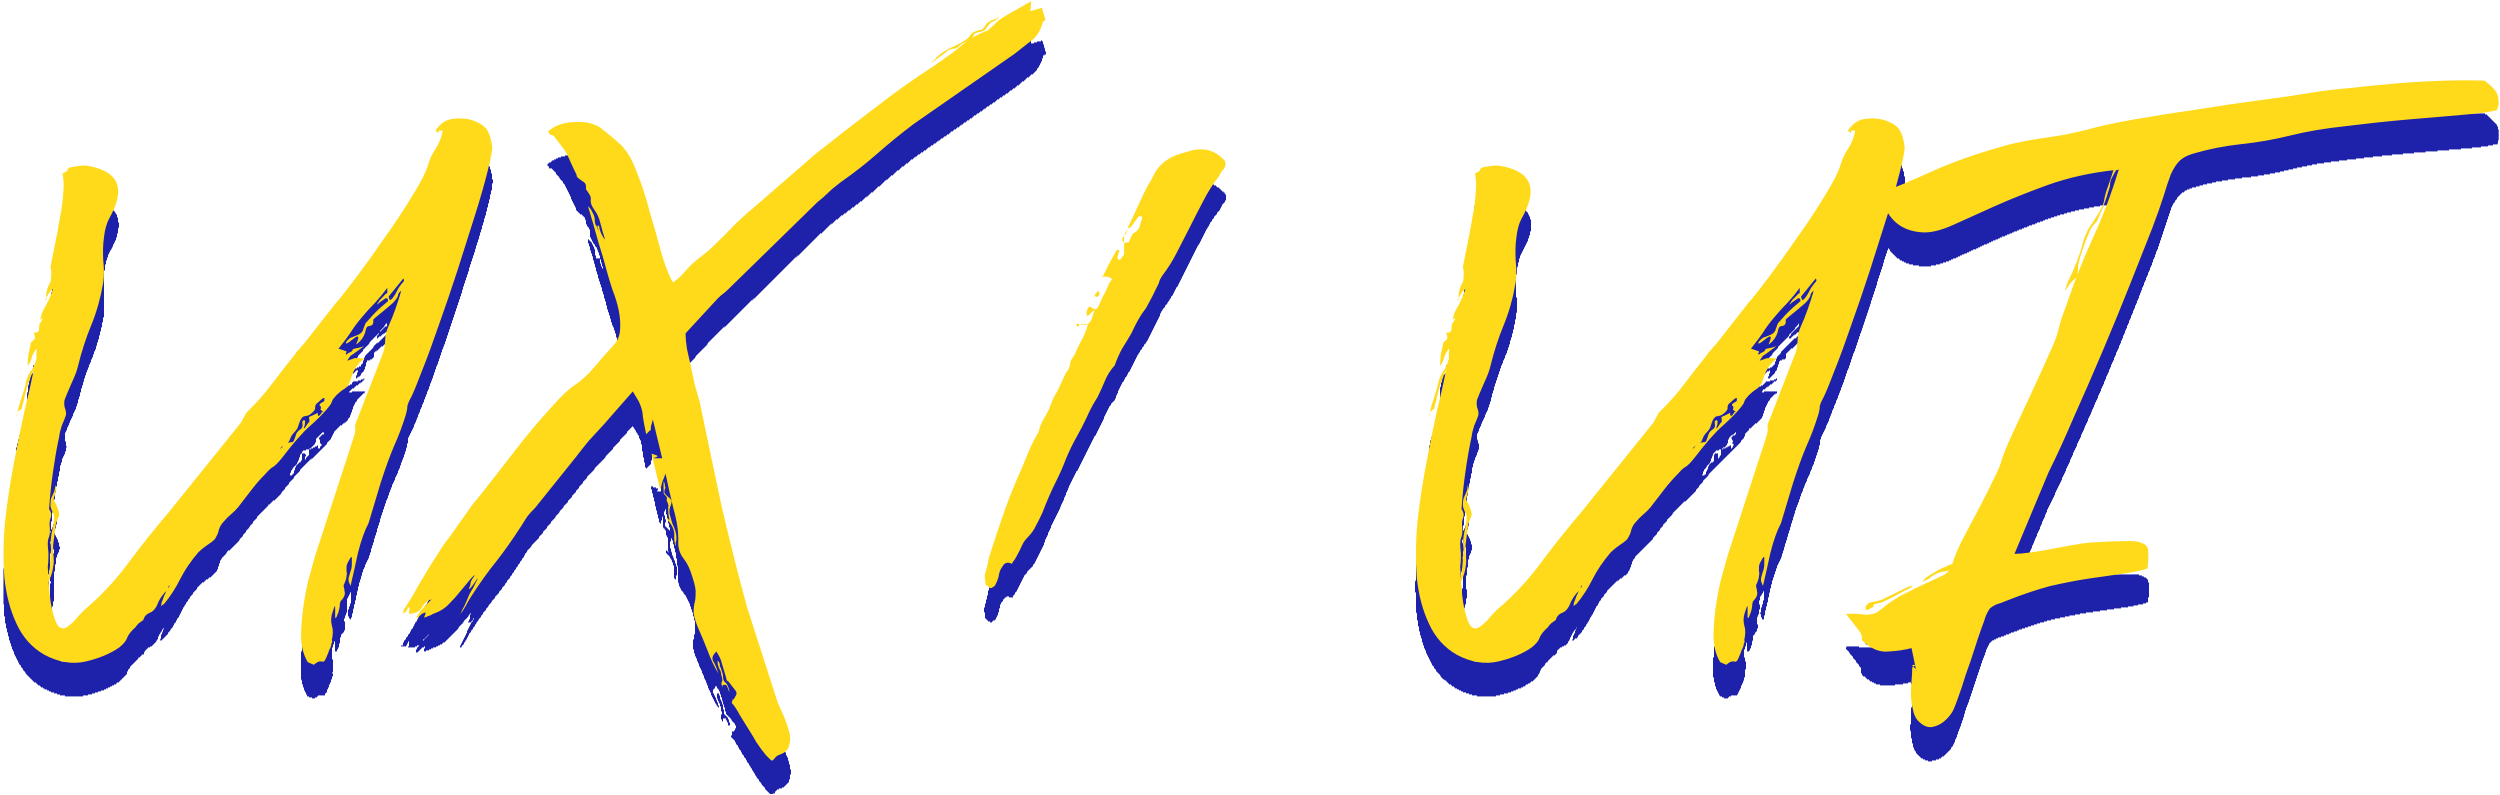
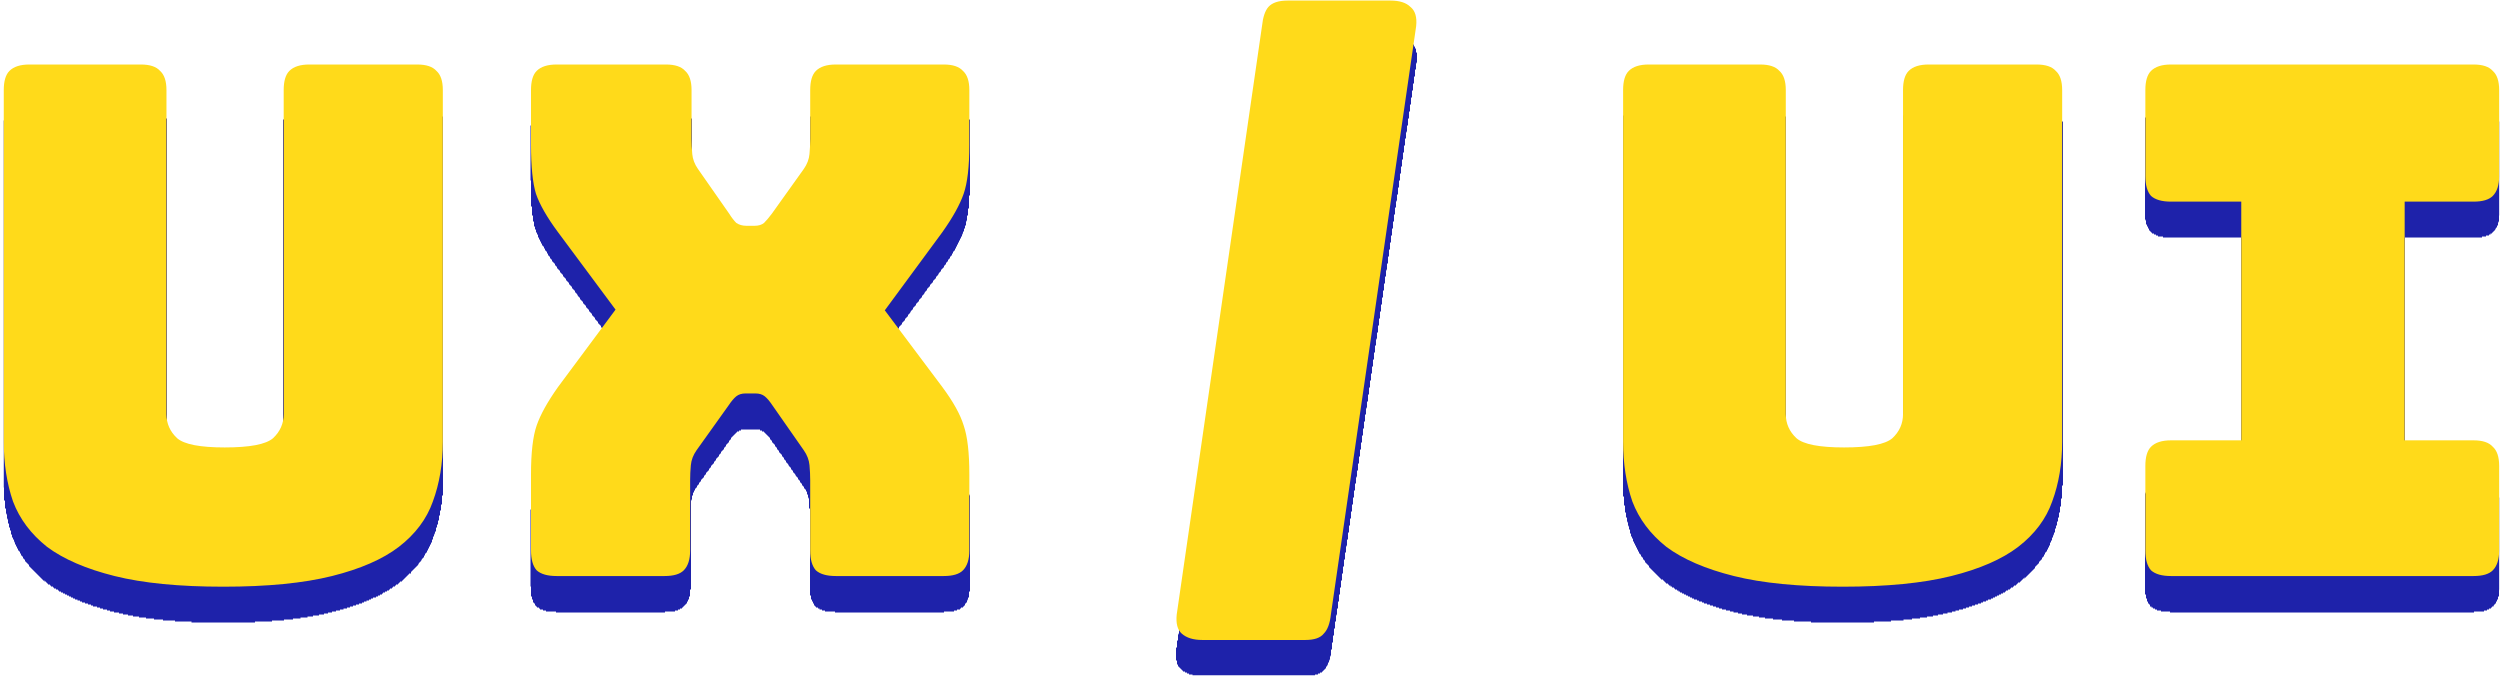
- <svg xmlns="http://www.w3.org/2000/svg" fill="none" height="220" viewBox="0 0 692 220" width="692">
-   <filter id="a" color-interpolation-filters="sRGB" filterUnits="userSpaceOnUse" height="219.474" width="690.683" x=".957" y=".308">
-     <feFlood flood-opacity="0" result="BackgroundImageFix" />
-     <feColorMatrix in="SourceAlpha" result="hardAlpha" type="matrix" values="0 0 0 0 0 0 0 0 0 0 0 0 0 0 0 0 0 0 127 0" />
-     <feOffset dy="9.25" />
-     <feColorMatrix type="matrix" values="0 0 0 0 0.118 0 0 0 0 0.133 0 0 0 0 0.667 0 0 0 1 0" />
-     <feBlend in2="BackgroundImageFix" mode="normal" result="effect1_dropShadow" />
-     <feBlend in="SourceGraphic" in2="effect1_dropShadow" mode="normal" result="shape" />
-   </filter>
-   <g filter="url(#a)">
-     <path d="m122.557 36.199c-.617-.123-.987-.123-1.11 0v.37c.123.123.123.185 0 .185s-.432-.185-.925-.555c1.357-2.097 3.083-3.207 5.18-3.33 2.22-.247 4.193 0 5.92.74s2.837 1.603 3.33 2.59c.617.987 1.048 2.528 1.295 4.625 0 .987-.432 3.207-1.295 6.66-.863 3.453-2.035 7.524-3.515 12.21s-3.083 9.743-4.81 15.17c-1.727 5.303-3.453 10.36-5.18 15.17-1.603 4.687-3.145 8.88-4.625 12.58-1.357 3.577-2.344 5.982-2.96 7.215-.617 1.11-.987 1.974-1.11 2.59 0 .617-.124 1.357-.37 2.22-.987 3.207-2.097 6.167-3.33 8.881-1.11 2.59-2.344 5.981-3.7 10.175l-3.33 11.1c-1.11 2.096-2.097 4.872-2.96 8.325-.74 3.453-1.418 6.475-2.035 9.065-.37-.74-.555-1.295-.555-1.665 0-.493.062-.863.185-1.11.123-.37.247-.802.37-1.295.247-.493.37-1.233.37-2.22 0-.123 0-.37 0-.74s0-.617 0-.74c0-.247-.062-.308-.185-.185-.123 0-.37.37-.74 1.11-.37.617-.555 1.172-.555 1.665v1.11c.123.37.123.802 0 1.295 0 .493-.185 1.172-.555 2.035-.247.37-.308.74-.185 1.11.123.37.185.74.185 1.11.123.37.123.74 0 1.11-.123.493-.493 1.048-1.11 1.665 0 0-.062.247-.185.74 0 .493-.062.987-.185 1.48-.123.617-.308 1.172-.555 1.665-.123.493-.308.74-.555.74 0-.37 0-.863 0-1.48s0-1.11 0-1.48-.062-.432-.185-.185c-.123.247-.37.987-.74 2.22-.247.987-.247 1.973 0 2.96.37 1.11.37 2.467 0 4.07.123.247.123.494 0 .74-.123.247-.185.494-.185.74-.123.494-.308.925-.555 1.295-.123.494-.308.987-.555 1.48-.37.987-.678 1.542-.925 1.665-.123.124-.247.124-.37 0-.123 0-.37 0-.74 0s-.925.309-1.665.925l-1.665-.74c-1.11-1.85-1.727-4.07-1.85-6.66 0-2.59.185-5.303.555-8.14.37-2.713.863-5.365 1.48-7.955.74-2.59 1.357-4.81 1.85-6.66l10.36-31.82c.617-1.727.863-2.899.74-3.516-.123-.616.062-1.418.555-2.405l7.4-19.055c.246-1.357.37-2.467.37-3.33 0-.987.308-2.158.925-3.515.616-1.357 1.233-2.898 1.85-4.625.616-1.727 1.171-3.453 1.665-5.18-.247.247-.494.493-.74.74-.124.247-.185.493-.185.74-.247.617-.74 1.295-1.48 2.035-.74.617-1.542 1.295-2.405 2.035-.74.617-1.419 1.172-2.035 1.665-.617.493-.925.802-.925.925.123.987-.185 1.542-.925 1.665-.617 0-.987.308-1.11.925-.247 1.357-.802 2.467-1.665 3.33-.863.863-1.172 1.048-.925.555.493-1.11.617-1.727.37-1.85-.123-.123-.432 0-.925.37-.37.247-.863.617-1.48 1.11-.493.37-.802.493-.925.37 0-.247.185-.555.555-.925.493-.493.863-.74 1.11-.74.863-.37 1.48-.617 1.85-.74.493-.247.801-.493.925-.74.246-.247.37-.493.37-.74.123-.37.308-.863.555-1.48 0-.123.308-.493.925-1.11.616-.74 1.295-1.48 2.035-2.22s1.418-1.357 2.035-1.85c.74-.617 1.171-.987 1.295-1.11v-.37c-.124-.617-.555-.617-1.295 0-.74.493-1.234.863-1.48 1.11-.247.247-.309.247-.185 0 .246-.37.493-.74.74-1.11.37-.37.74-.74 1.11-1.11.37-.493.678-.74.925-.74v-1.48c-.987 1.357-2.097 2.713-3.33 4.07-1.234 1.233-2.467 2.59-3.7 4.07-1.357 1.603-2.405 3.022-3.145 4.255-.74 1.11-1.85 2.59-3.33 4.44l2.22.74c0 .247-.062.432-.185.555v.37c.247-.123.37-.185.37-.185.123-.123.308-.247.555-.37.617-.247.925-.493.925-.74 0-.247.493-.432 1.48-.555.986-.247 1.541-.432 1.665-.555.246-.123-.309.308-1.665 1.295-.987.74-1.603 1.172-1.85 1.295-.123 0-.493.493-1.11 1.48.74-.247 1.295-.432 1.665-.555.37-.247 1.418-.247 3.145 0-.987.617-1.789 1.419-2.405 2.405-.617.987-1.048 1.974-1.295 2.96-.247.617-.37.864-.37.74.123-.123.062.124-.185.74-.493.74-.925 1.234-1.295 1.48-.247.124-.678.432-1.295.925-.74.617-1.233 1.11-1.48 1.48-.247.247-.432.494-.555.74-.123.247-.247.555-.37.925-.123.247-.493.74-1.11 1.48-1.11 1.357-2.713 2.96-4.81 4.81-1.973 1.727-4.563 4.687-7.77 8.881-.987 1.233-1.788 2.035-2.405 2.405-.493.246-1.172.863-2.035 1.85-1.357 1.356-2.652 2.836-3.885 4.44-1.11 1.48-2.343 3.083-3.7 4.81-.493.616-1.172 1.295-2.035 2.035-.74.616-1.357 1.233-1.85 1.85-.74.74-1.233 1.541-1.48 2.405-.123.74-.493 1.603-1.11 2.59-.617.617-1.418 1.233-2.405 1.85-.863.617-1.603 1.233-2.22 1.85-2.097 2.467-3.762 4.933-4.995 7.4-1.233 2.467-2.713 4.748-4.44 6.845-.247.123-.432.247-.555.37-.123.123-.308.247-.555.37.247 0 .37-.308.37-.925.247-.617.493-1.295.74-2.035.37-.74.678-1.418.925-2.035.37-.247.555-.493.555-.74s-.062-.247-.185 0c-.123.74-.555 1.418-1.295 2.035-.617.74-1.11 1.48-1.48 2.22-.617 1.727-1.418 2.775-2.405 3.145-.987.37-1.603 1.048-1.85 2.035-.493.37-.925.678-1.295.925-.37.37-.678.74-.925 1.11-1.11.987-1.85 1.912-2.22 2.775-.247.864-.987 1.789-2.22 2.775-2.467 1.727-5.55 3.022-9.25 3.885-3.7.864-7.523.247-11.47-1.85-3.453-1.973-6.043-4.871-7.77-8.695-1.727-3.7-2.837-7.955-3.33-12.765-.37-4.933-.308-10.052.185-15.355.617-5.427 1.418-10.73 2.405-15.91.987-5.304 1.973-10.176 2.96-14.616 1.11-4.563 1.973-8.386 2.59-11.47-.37.617-.617 1.172-.74 1.665-.123.494-.432 1.295-.925 2.405 0 .124-.123.555-.37 1.295-.123.617-.308 1.357-.555 2.22-.123.74-.308 1.48-.555 2.22-.123.617-.185.925-.185.925-.863.494-1.295.987-1.295 1.48-.123.247-.123.494 0 .74 0-.986.37-2.59 1.11-4.81s1.233-3.946 1.48-5.18c.247-.863.493-1.48.74-1.85.247-.493.493-.863.74-1.11.247-.37.432-.74.555-1.11.247-.37.493-1.048.74-2.035 0-.617 0-1.172 0-1.665.123-.493.123-.863 0-1.11-.617.863-1.048 1.665-1.295 2.405-.123.74-.493 1.542-1.11 2.405 0-.986.062-2.035.185-3.145.247-1.11.493-2.282.74-3.515.123 0 .37-.185.74-.555.247-.37.37-.493.37-.37 0 0-.062-.37-.185-1.11l-.185-.555c.987.123 1.48-.247 1.48-1.11 0-.863.123-1.418.37-1.665.247-.247.432-.555.555-.925.123-.37.062-.432-.185-.185-.37.37-.493.37-.37 0 .123-.493.308-1.11.555-1.85.37-.74.74-1.418 1.11-2.035.37-.74.555-1.11.555-1.11.123-.247.308-.678.555-1.295.247-.617.432-1.11.555-1.48s.123-.493 0-.37c-.123 0-.493.432-1.11 1.295 0 .123-.247.555-.74 1.295-.37.617-.308.678.185.185-.123-.123-.123-.74 0-1.85.247-1.11.555-1.973.925-2.59.247-.247.37-.863.37-1.85.123-.987.062-1.85-.185-2.59.37-1.973.802-4.132 1.295-6.475.493-2.343.925-4.687 1.295-7.03.493-2.343.802-4.563.925-6.66.247-2.22.185-4.132-.185-5.735.74-.37 1.172-.617 1.295-.74.123-.247.185-.432.185-.555.123-.123.308-.247.555-.37.37-.123 1.048-.247 2.035-.37 1.357-.247 2.467-.247 3.33 0 .987.123 2.097.432 3.33.925 4.07 1.603 5.488 4.563 4.255 8.88-.493 1.603-1.172 3.145-2.035 4.625-.74 1.357-1.233 3.145-1.48 5.365-.247 1.85-.308 3.947-.185 6.29.247 2.343.247 4.378 0 6.105-.74 4.317-1.85 8.263-3.33 11.84-1.48 3.577-2.713 7.4-3.7 11.47-.247 1.11-.863 2.714-1.85 4.81-.863 1.974-1.48 3.454-1.85 4.44-.123.987-.062 1.789.185 2.405.247.617.308 1.234.185 1.85-.247.74-.617 1.665-1.11 2.775-.37 1.11-.617 2.159-.74 3.146-.617 2.836-1.172 5.981-1.665 9.435-.493 3.33-.863 6.845-1.11 10.545.617.863.74 1.726.37 2.59-.247.74-.308 1.541-.185 2.405.123 1.356 0 2.405-.37 3.145-.247.74-.247 2.035 0 3.885v1.48c0 .74-.062 1.542-.185 2.405.123 2.837.308 5.488.555 7.955s.74 4.748 1.48 6.845c.493 1.357 1.048 2.097 1.665 2.22.617.247 1.295.062 2.035-.555.863-.617 1.788-1.542 2.775-2.775.987-1.11 2.158-2.22 3.515-3.33 4.07-3.7 7.708-7.77 10.915-12.21 3.33-4.44 6.783-8.757 10.36-12.95l19.98-24.791c.37-.493.617-.925.74-1.295.247-.37.432-.678.555-.925.123-.246.247-.493.37-.74.247-.246.617-.616 1.11-1.11 2.22-2.22 4.255-4.563 6.105-7.03 1.85-2.466 3.823-4.995 5.92-7.585.493-.74.925-1.295 1.295-1.665.37-.493.863-1.048 1.48-1.665l8.695-11.1c1.233-1.357 3.145-3.762 5.735-7.215 2.59-3.453 5.241-7.153 7.955-11.1 2.836-3.947 5.365-7.77 7.585-11.47 2.343-3.7 3.823-6.598 4.44-8.695.37-1.233.74-2.158 1.11-2.775.37-.74.74-1.357 1.11-1.85.37-.617.678-1.233.925-1.85.37-.74.678-1.727.925-2.96zm-107.301 98.237c0-.494 0-.555 0-.185.123.37.247.678.37.925-.247 1.11-.432 1.85-.555 2.22-.123.246-.185.493-.185.74 0 .123.062.37.185.74.247.246.555.863.925 1.85.247.74.37 1.233.37 1.48.123.123.062.431-.185.925-.247.493-.493 1.171-.74 2.035-.123.863-.247 1.788-.37 2.775-.123.987-.247 1.973-.37 2.96v2.035c.247 1.603.247 2.96 0 4.07-.123 1.11-.493 2.343-1.11 3.7-.123.247-.185 0-.185-.74.123-.863.247-1.788.37-2.775.123-1.11.185-2.158.185-3.145.123-1.11.185-1.788.185-2.035-.247-1.603-.123-3.453.37-5.55.493-2.097.617-3.454.37-4.07-.617-1.11-.925-1.974-.925-2.59 0-.74.062-1.357.185-1.85.247-.617.493-1.172.74-1.665.247-.494.37-1.11.37-1.85zm92.316-52.356c.123.74.308 1.048.555.925.37-.247.74-.678 1.11-1.295.37-.617.74-1.295 1.11-2.035.493-.74.925-1.295 1.295-1.665.246-.247.246-.555 0-.925zm-18.87 31.265c.247-.493.185-.863-.185-1.11-.247-.246.123-.616 1.11-1.11.123 0 .185-.246.185-.74 0-.493-.555-.185-1.665.925-.617.37-.925.864-.925 1.48.123.494-.308 1.11-1.295 1.85-.247.247-.74.432-1.48.555-.74 0-1.357.864-1.85 2.59-.123.617-.493 1.234-1.11 1.85-.493.494-.863 1.049-1.11 1.666-.37 1.11-.925 1.788-1.665 2.035-.74.246-1.11.555-1.11.925-.247.246 0 0 .74-.74.863-.74 1.603-1.11 2.22-1.11.37 0 .617-.124.74-.37.123-.247.247-.555.37-.925s.247-.74.37-1.11c.247-.494.678-.926 1.295-1.296.37-.37.493-.863.37-1.48-.123-.616.062-.925.555-.925.123 0 .185.185.185.555s-.062.74-.185 1.11c-.123.247-.185.432-.185.555.123.124.37-.123.74-.74.493-.74.74-1.048.74-.925.123.124.123-.308 0-1.295-.123-.123.185-.308.925-.555.74-.37 1.233-.616 1.48-.74 0-.123 0 .062 0 .555.123.494.432.37.925-.37.123-.37.308-.493.555-.37.247.124.062-.061-.555-.555zm42.239 26.086c1.11-1.234 2.898-3.454 5.365-6.66 2.467-3.207 5.057-6.537 7.77-9.99 2.837-3.577 5.612-6.846 8.325-9.806 2.713-3.083 4.81-5.118 6.29-6.105 2.097-1.356 4.07-3.145 5.92-5.365 1.85-2.22 3.639-4.255 5.365-6.105.987-1.11 1.542-2.467 1.665-4.07.124-1.727 0-3.515-.37-5.365s-.925-3.7-1.665-5.55c-.616-1.85-1.11-3.453-1.48-4.81-.74-2.837-1.603-5.797-2.59-8.88-.863-3.207-1.788-6.413-2.775-9.62.494.37.864.863 1.11 1.48.37.617.617 1.233.74 1.85 0 .74.062 1.295.185 1.665.247.247.494.74.74 1.48.247.37.309.432.185.185-.123-.247-.185-.432-.185-.555-.246-.493-.246-.74 0-.74.247-.123.37.062.37.555.124.74.432 1.542.925 2.405.494.863.679 1.048.555.555-.37-1.11-.74-2.405-1.11-3.885-.37-1.603-.925-2.898-1.665-3.885-.74-.987-1.11-1.85-1.11-2.59.124-.74 0-1.357-.37-1.85-.617-.987-.925-1.418-.925-1.295 0 0 0-.308 0-.925s-.37-1.11-1.11-1.48c-.74-.493-1.233-.925-1.48-1.295v-.37c-.617-1.233-1.172-2.405-1.665-3.515-.493-1.233-1.048-2.343-1.665-3.33l-2.96-3.885c-.37-.247-.617-.37-.74-.37s-.185 0-.185 0-.062 0-.185 0c0-.123-.185-.432-.555-.925 1.85-1.603 4.193-2.467 7.03-2.59 2.96-.247 5.427.247 7.4 1.48.494.37 1.419 1.11 2.775 2.22 1.357 1.11 2.282 1.912 2.775 2.405 1.85 1.727 3.392 4.317 4.625 7.77 1.357 3.33 2.529 6.907 3.515 10.73 1.11 3.7 2.159 7.4 3.145 11.1.987 3.577 2.097 6.475 3.33 8.695 1.357-.987 2.282-1.788 2.775-2.405.494-.617 1.357-1.542 2.591-2.775 1.11-.987 2.096-1.788 2.96-2.405.986-.74 1.973-1.603 2.96-2.59 2.096-1.973 3.946-3.823 5.55-5.55 1.726-1.727 3.638-3.453 5.735-5.18l16.835-14.615c5.427-4.317 10.915-8.572 16.465-12.765 5.55-4.317 11.1-8.263 16.65-11.84l4.44-3.145c1.604-1.233 2.837-2.22 3.7-2.96.987-.863 2.529-1.788 4.625-2.775.74-.37 1.234-.555 1.48-.555.247-.123.37-.185.37-.185.124-.123.247-.247.37-.37.124-.123.494-.432 1.11-.925.741-.74 1.172-1.172 1.296-1.295.246-.247.863-.678 1.85-1.295 1.233-.74 2.528-1.48 3.885-2.22 1.356-.74 2.528-1.418 3.515-2.035l-.185 2.775 3.145-.925c.37 1.11.616 1.912.74 2.405.123.37.185.678.185.925 0 .123-.124.247-.37.37-.124 0-.247.185-.37.555-.494 1.85-1.357 3.33-2.59 4.44-1.234.987-2.96 2.343-5.18 4.07l-27.936 19.425c-3.576 2.713-6.907 5.427-9.99 8.14s-6.475 5.365-10.175 7.955c-1.48 1.11-2.652 2.097-3.515 2.96-.74.74-1.727 1.603-2.96 2.59l-24.42 23.865c-.74.74-1.295 1.233-1.665 1.48-.37.247-.864.678-1.48 1.295l-8.881 9.62c0 1.233.124 2.652.37 4.255.37 1.603.74 3.268 1.111 4.995.37 1.727.74 3.454 1.11 5.18.493 1.604.925 3.084 1.295 4.44 1.973 9.621 4.008 19.302 6.105 29.046 2.22 9.62 4.563 18.932 7.03 27.935l8.51 26.455c.493 1.11 1.048 2.344 1.665 3.7.616 1.48 1.11 2.899 1.48 4.255.37 1.357.37 2.591 0 3.701-.247 1.233-1.049 2.096-2.405 2.59-.74.246-1.234.555-1.48.925-.247.37-.494.616-.74.74-.124.123-.309.061-.555-.185-.124-.124-.555-.555-1.295-1.295-.987-1.234-1.85-2.405-2.59-3.515-.617-1.11-1.357-2.344-2.22-3.701-.617-.986-1.419-2.281-2.405-3.885-.864-1.603-1.604-2.713-2.22-3.33.246-.863.37-1.233.37-1.11 0 .124.061.185.185.185 0-.123.061-.246.185-.37.123-.123.185-.246.185-.37.493-.616.555-1.171.185-1.665-.37-.493-.802-1.048-1.295-1.665-.617-.863-.987-1.233-1.11-1.11 0 .124-.124-.308-.37-1.295-.494-1.726-.864-2.96-1.11-3.7-.124-.74-.617-1.788-1.48-3.145-.987.987-1.295 1.85-.925 2.59.493.74.986 1.912 1.48 3.515-1.11-1.85-2.097-3.946-2.96-6.29-.864-2.22-1.789-4.44-2.775-6.66-.74-1.85-1.11-3.207-1.11-4.07 0-.74.061-1.48.185-2.22.246-.74.37-1.665.37-2.775.123-.987-.185-2.59-.925-4.81-.617-2.097-1.419-3.762-2.406-4.995-.986-1.233-1.48-2.713-1.48-4.44.124-2.714-.308-5.797-1.295-9.25-.863-3.577-1.603-6.845-2.22-9.805-.37.986-.678 1.788-.925 2.405-.123.616-.308 1.295-.555 2.035l-2.405-9.99c1.234.37 1.789.616 1.665.74-.123.123-.37.246-.74.37-.37.123-.555.185-.555.185h2.59c-.493-2.097-.925-3.885-1.295-5.365s-.801-3.269-1.295-5.366c-.246.987-.431 1.665-.555 2.035v.74c0 .124-.123.247-.37.37-.123.124-.431.432-.925.926-.493-2.344-.801-4.009-.925-4.996 0-1.11-.37-2.466-1.11-4.07l-1.665-2.775-7.955 9.065c-1.603 1.727-3.021 3.269-4.255 4.626-1.11 1.356-2.282 2.836-3.515 4.44l-11.285 14.06c-.987.986-1.665 1.726-2.035 2.22-.37.493-.925 1.356-1.665 2.59-2.467 3.823-4.81 7.153-7.03 9.99-2.22 2.713-4.564 5.982-7.03 9.805-.617.987-1.11 1.85-1.48 2.59-.494.863-.987 1.603-1.48 2.22.246-.617.616-1.357 1.11-2.22.37-.863.616-1.418.74-1.665.37-.987.74-1.788 1.11-2.405.37-.493.74-1.172 1.11-2.035.493-.987.74-1.48.74-1.48 0-.123-.124 0-.37.37-.124.247-.37.617-.74 1.11-.247.37-.432.617-.555.74-.617.74-.864.863-.74.37.246-.37.37-.678.37-.925 0-.617.246-1.233.74-1.85.493-.74.616-.987.37-.74-.617.493-1.295 1.233-2.035 2.22-.74.863-1.357 1.603-1.85 2.22-.987 1.233-1.974 2.343-2.96 3.33-.987 1.11-2.22 1.973-3.7 2.59-.74.247-1.172.432-1.295.555-.124.123-.432.247-.925.37-.74.37-1.11.493-1.11.37s.061-.308.185-.555c.123-.247.185-.493.185-.74 0-.123-.37 0-1.11.37-.247.247-.432.432-.555.555-.124.123-.247.247-.37.37l-.37.37c-.124-.37.061-.863.555-1.48.37-.617.863-1.233 1.48-1.85.493-.493.986-.987 1.48-1.48.37-.37.555-.555.555-.555-.987.247-1.789.863-2.405 1.85-.617.987-1.295 1.603-2.035 1.85-1.357.37-1.974.432-1.85.185.123-.247.185-.802.185-1.665-.617 0-.802.062-.555.185.123.123.061.308-.185.555-.37.493-.555.74-.555.74-.124.123-.432.123-.925 0h.555v-.74c.616-.863 1.48-2.22 2.59-4.07.986-1.85 2.096-3.762 3.33-5.735 1.233-2.097 2.466-4.07 3.7-5.92 1.11-1.85 2.096-3.268 2.96-4.255zm145.597-134.867v.185l-.185.185c-.617.617-1.172.987-1.666 1.11-.37.123-.74.432-1.11.925s-.678.925-.925 1.295c-.246.247-.678.432-1.295.555-1.233.247-1.85.555-1.85.925 0 .247-.185.555-.555.925-.37.123-.74.308-1.11.555-.246.247-.555.432-.925.555-.37.123-.678.308-.925.555-.616.617-1.171.987-1.665 1.11-.493 0-1.048.123-1.665.37-1.233.987-2.22 1.727-2.96 2.22-.616.493-1.171.925-1.665 1.295-.37.247-.308.123.185-.37.37-.37.617-.617.74-.74.124-.247.432-.555.925-.925.987-.863 2.467-1.727 4.44-2.59 1.974-.987 3.207-1.727 3.7-2.22.494-.74.925-1.233 1.295-1.48.494-.247.925-.432 1.295-.555s.679-.185.925-.185c.247-.123.494-.308.74-.555.494-.74.864-1.233 1.11-1.48.37-.247.679-.432.925-.555.37-.123.74-.247 1.11-.37.371-.123.741-.37 1.111-.74zm-77.331 179.822c.246.247.431.679.555 1.295.246.617.37 1.11.37 1.48 0 .864.185 1.419.555 1.665.493.37.863 1.049 1.11 2.035.123.494.123.679 0 .555 0 0-.062-.185-.185-.555-.124-.246-.247-.555-.37-.925-.124-.246-.247-.37-.37-.37-.247 0-.494 0-.74 0-.124 0-.185.309-.185.925v.185-.555c-.247-.616-.309-1.048-.185-1.295.246-.246.246-.801 0-1.665-.124-.246-.185-.555-.185-.925 0-.246-.124-.555-.37-.925-.247-.493-.432-.986-.555-1.48 0-.493 0-.801 0-.925 0-.123.123 0 .37.37.246.494.308.864.185 1.11zm-14.986-49.395c-.37.74-.431 1.295-.185 1.665.247.246.494.493.74.74.37.246.679.555.925.925.247.246.247.74 0 1.48-.37.74-.493 1.541-.37 2.405.247.863.494 1.726.74 2.59.37.74.679 1.541.925 2.405.247.863.309 1.727.185 2.59-.123.123-.185.37-.185.74.124.247.124.432 0 .555-.246-.493-.37-1.357-.37-2.59.124-1.357-.308-2.652-1.295-3.885-.123-.124-.37-.432-.74-.925-.246-.494-.123-.494.37 0 .37.37.432.185.185-.555-.123-.864-.185-1.48-.185-1.85 0-.617 0-.987 0-1.11.124-.124.062-.494-.185-1.11-.246-.37-.308-.679-.185-.925.124-.37-.123-.802-.74-1.295-.123 0-.185-.617-.185-1.85v-1.665c.247.123.37.493.37 1.11.124.493.185.678.185.555zm120.818-58.276c0-.123.062-.185.185-.185v.185.185c-.123 0-.185-.062-.185-.185v.185zm2.775.555c-.123 0-.185-.062-.185-.185 0 0 .062.062.185.185zm30.896-33.115c.616.617.678 1.418.185 2.405-.494.493-.987 1.233-1.48 2.22-1.727 2.22-3.207 4.563-4.44 7.03-1.234 2.343-2.467 4.748-3.7 7.215-1.11 2.22-2.282 4.502-3.515 6.845-1.11 2.22-2.467 4.378-4.07 6.475-.247.37-.432.678-.555.925-.124.247-.247.617-.37 1.11-1.234 2.59-2.405 4.872-3.515 6.845-.864 1.11-1.604 2.22-2.22 3.33-.617 1.11-1.234 2.343-1.85 3.7-.864 1.48-1.727 2.898-2.591 4.255-.74 1.357-1.418 2.898-2.035 4.625-1.233 1.357-2.158 2.837-2.775 4.44-.616 1.48-1.295 2.96-2.035 4.44-1.11 1.727-2.096 3.577-2.96 5.55-.863 1.85-1.788 3.639-2.775 5.366-1.11 1.973-2.096 4.008-2.96 6.105-.74 1.973-1.603 3.946-2.59 5.92-1.48 2.96-2.775 5.92-3.885 8.88-.616 1.356-1.233 2.59-1.85 3.7-.493 1.11-1.233 2.158-2.22 3.145-.74.74-1.295 1.542-1.665 2.405s-.802 1.727-1.295 2.59c-.247.493-.493.925-.74 1.295-.247.247-.493.617-.74 1.11-.863-.493-1.603-.432-2.22.185-.247.37-.493.74-.74 1.11s-.432.863-.555 1.48c-.123.987-.493 2.035-1.11 3.145-.123.247-.247.37-.37.37-.247.123-.432.247-.555.37-.247.123-.555 0-.925-.37-.493-.247-.74-.493-.74-.74-.123-.37-.185-.802-.185-1.295-.123-.493-.123-.987 0-1.48.247-.987.493-1.912.74-2.775.123-.987.37-1.973.74-2.96 1.233-3.947 2.528-7.832 3.885-11.655 1.357-3.824 2.898-7.647 4.625-11.47.74-1.85 1.48-3.639 2.22-5.365.74-1.727 1.604-3.392 2.59-4.996.247-1.11.617-2.158 1.11-3.145.617-.986 1.172-1.973 1.665-2.96.37-.986.74-1.911 1.11-2.775.37-.863.864-1.788 1.48-2.775.37-.863.74-1.665 1.11-2.405.37-.863.74-1.665 1.11-2.405.617-.616.987-1.356 1.11-2.22.124-.986.494-1.788 1.11-2.405.617-1.48 1.295-2.898 2.035-4.255.864-1.48 1.48-3.022 1.85-4.625.617-.493.987-1.048 1.11-1.665.247-.74.494-1.542.74-2.405.37 0 .679-.185.925-.555.37-.74.679-1.418.925-2.035.247-.617.555-1.233.925-1.85.37-.74.679-1.418.925-2.035.247-.617.617-1.233 1.11-1.85.124 0 .185-.062.185-.185 0 .123-.061.185-.185.185v-.185h-.185c-.37-.37-1.171-.555-2.405-.555.617-1.11 1.172-2.22 1.665-3.33.617-1.11 1.234-2.22 1.85-3.33.124-.247.247-.432.37-.555.247-.247.37-.308.37-.185.37.123.494.247.37.37-.123.123-.185.308-.185.555-.246.74-.37 1.172-.37 1.295 0 .123.062.247.185.37 0 .123.124.185.37.185h.185c.247-.247.432-.493.555-.74.247-.247.432-.493.555-.74v-3.145c.37-.123.802-.185 1.295-.185.617-1.48.987-2.282 1.111-2.405.986-.493 1.603-1.11 1.85-1.85.246-.74.493-1.542.74-2.405 0-.37-.062-.555-.185-.555h-.74c-.37.493-.74.987-1.11 1.48-.247.37-.555.802-.925 1.295 0 .123-.309.308-.926.555v-.37c.987-1.973 1.912-3.947 2.776-5.92.863-1.973 1.788-3.885 2.775-5.735.37-.493.801-1.233 1.295-2.22 1.233-2.837 3.453-4.872 6.66-6.105 1.233-.37 2.466-.74 3.7-1.11 1.233-.37 2.528-.493 3.885-.37 1.11.123 2.096.432 2.96.925.863.493 1.665 1.11 2.405 1.85zm-36.446 41.071c.494.247.74.37.74.37-.246.37-.555.678-.925.925-.246.247-.555.555-.925.925h-.185c0-.123-.061-.247-.185-.37-.123-.863.124-1.603.74-2.22.247 0 .494.123.74.37zm.74.37v.185zm1.295-4.07c-.246.617-.616.802-1.11.555-.246-.247-.123-.617.37-1.11.247-.493.494-.493.74 0zm7.955-18.315c-.123.123-.185.247-.185.37v-.37h.185-.185zm-.185.37c-.123.247-.246.555-.37.925 0 .247-.185.432-.555.555.247-.247.37-.493.37-.74.124-.247.309-.493.555-.74zm-.925 1.48v.185zm0 2.22v-.185zm-.37-1.48c.247-.247.37-.432.37-.555v1.85c-.493-.247-.616-.678-.37-1.295zm-12.765 24.235c-.246-.247-.123-.37.37-.37h2.775c-.123.123-.37.185-.74.185-.246 0-.555 0-.925 0-.37-.123-.678-.185-.925-.185.124 0 .185.123.185.37-.246.493-.493.493-.74 0zm-1.665 6.29-.37-.185h.37zm217.176-60.126c-.617-.123-.987-.123-1.11 0v.37c.123.123.123.185 0 .185-.124 0-.432-.185-.925-.555 1.356-2.097 3.083-3.207 5.18-3.33 2.22-.247 4.193 0 5.92.74 1.726.74 2.836 1.603 3.33 2.59.616.987 1.048 2.528 1.295 4.625 0 .987-.432 3.207-1.295 6.66-.864 3.453-2.035 7.524-3.515 12.21s-3.084 9.743-4.81 15.17c-1.727 5.303-3.454 10.36-5.18 15.17-1.604 4.687-3.145 8.88-4.626 12.58-1.356 3.577-2.343 5.982-2.96 7.215-.616 1.11-.986 1.974-1.11 2.59 0 .617-.123 1.357-.37 2.22-.986 3.207-2.096 6.167-3.33 8.881-1.11 2.59-2.343 5.981-3.7 10.175l-3.33 11.1c-1.11 2.096-2.096 4.872-2.96 8.325-.74 3.453-1.418 6.475-2.035 9.065-.37-.74-.555-1.295-.555-1.665 0-.493.062-.863.185-1.11.124-.37.247-.802.37-1.295.247-.493.37-1.233.37-2.22 0-.123 0-.37 0-.74s0-.617 0-.74c0-.247-.061-.308-.185-.185-.123 0-.37.37-.74 1.11-.37.617-.555 1.172-.555 1.665v1.11c.124.37.124.802 0 1.295 0 .493-.185 1.172-.555 2.035-.246.37-.308.74-.185 1.11.124.37.185.74.185 1.11.124.37.124.74 0 1.11-.123.493-.493 1.048-1.11 1.665 0 0-.061.247-.185.74 0 .493-.061.987-.185 1.48-.123.617-.308 1.172-.555 1.665-.123.493-.308.74-.555.74 0-.37 0-.863 0-1.48s0-1.11 0-1.48-.061-.432-.185-.185c-.123.247-.37.987-.74 2.22-.246.987-.246 1.973 0 2.96.37 1.11.37 2.467 0 4.07.124.247.124.494 0 .74-.123.247-.185.494-.185.74-.123.494-.308.925-.555 1.295-.123.494-.308.987-.555 1.48-.37.987-.678 1.542-.925 1.665-.123.124-.246.124-.37 0-.123 0-.37 0-.74 0s-.925.309-1.665.925l-1.665-.74c-1.11-1.85-1.727-4.07-1.85-6.66 0-2.59.185-5.303.555-8.14.37-2.713.863-5.365 1.48-7.955.74-2.59 1.357-4.81 1.85-6.66l10.36-31.82c.617-1.727.864-2.899.74-3.516-.123-.616.062-1.418.555-2.405l7.4-19.055c.247-1.357.37-2.467.37-3.33 0-.987.309-2.158.925-3.515.617-1.357 1.234-2.898 1.85-4.625.617-1.727 1.172-3.453 1.665-5.18-.246.247-.493.493-.74.74-.123.247-.185.493-.185.74-.246.617-.74 1.295-1.48 2.035-.74.617-1.541 1.295-2.405 2.035-.74.617-1.418 1.172-2.035 1.665-.616.493-.925.802-.925.925.124.987-.185 1.542-.925 1.665-.616 0-.986.308-1.11.925-.246 1.357-.801 2.467-1.665 3.33-.863.863-1.171 1.048-.925.555.494-1.11.617-1.727.37-1.85-.123-.123-.431 0-.925.37-.37.247-.863.617-1.48 1.11-.493.37-.801.493-.925.37 0-.247.185-.555.555-.925.494-.493.864-.74 1.11-.74.864-.37 1.48-.617 1.85-.74.494-.247.802-.493.925-.74.247-.247.37-.493.37-.74.124-.37.309-.863.555-1.48 0-.123.309-.493.925-1.11.617-.74 1.295-1.48 2.035-2.22s1.419-1.357 2.035-1.85c.74-.617 1.172-.987 1.295-1.11v-.37c-.123-.617-.555-.617-1.295 0-.74.493-1.233.863-1.48 1.11-.246.247-.308.247-.185 0 .247-.37.494-.74.74-1.11.37-.37.74-.74 1.11-1.11.37-.493.679-.74.925-.74v-1.48c-.986 1.357-2.096 2.713-3.33 4.07-1.233 1.233-2.466 2.59-3.7 4.07-1.356 1.603-2.405 3.022-3.145 4.255-.74 1.11-1.85 2.59-3.33 4.44l2.22.74c0 .247-.061.432-.185.555v.37c.247-.123.37-.185.37-.185.124-.123.309-.247.555-.37.617-.247.925-.493.925-.74 0-.247.494-.432 1.48-.555.987-.247 1.542-.432 1.665-.555.247-.123-.308.308-1.665 1.295-.986.74-1.603 1.172-1.85 1.295-.123 0-.493.493-1.11 1.48.74-.247 1.295-.432 1.665-.555.37-.247 1.419-.247 3.145 0-.986.617-1.788 1.419-2.405 2.405-.616.987-1.048 1.974-1.295 2.96-.246.617-.37.864-.37.74.124-.123.062.124-.185.74-.493.74-.925 1.234-1.295 1.48-.246.124-.678.432-1.295.925-.74.617-1.233 1.11-1.48 1.48-.246.247-.431.494-.555.74-.123.247-.246.555-.37.925-.123.247-.493.74-1.11 1.48-1.11 1.357-2.713 2.96-4.81 4.81-1.973 1.727-4.563 4.687-7.77 8.881-.987 1.233-1.788 2.035-2.405 2.405-.493.246-1.172.863-2.035 1.85-1.357 1.356-2.652 2.836-3.885 4.44-1.11 1.48-2.343 3.083-3.7 4.81-.493.616-1.172 1.295-2.035 2.035-.74.616-1.357 1.233-1.85 1.85-.74.74-1.234 1.541-1.48 2.405-.124.74-.494 1.603-1.11 2.59-.617.617-1.419 1.233-2.405 1.85-.864.617-1.604 1.233-2.22 1.85-2.097 2.467-3.762 4.933-4.995 7.4-1.234 2.467-2.714 4.748-4.44 6.845-.247.123-.432.247-.555.37-.124.123-.309.247-.555.37.246 0 .37-.308.37-.925.246-.617.493-1.295.74-2.035.37-.74.678-1.418.925-2.035.37-.247.555-.493.555-.74s-.062-.247-.185 0c-.124.74-.555 1.418-1.295 2.035-.617.74-1.11 1.48-1.48 2.22-.617 1.727-1.419 2.775-2.405 3.145-.987.37-1.604 1.048-1.85 2.035-.494.37-.925.678-1.295.925-.37.37-.679.74-.925 1.11-1.11.987-1.85 1.912-2.22 2.775-.247.864-.987 1.789-2.22 2.775-2.467 1.727-5.551 3.022-9.251 3.885-3.7.864-7.523.247-11.47-1.85-3.453-1.973-6.043-4.871-7.77-8.695-1.727-3.7-2.837-7.955-3.33-12.765-.37-4.933-.308-10.052.185-15.355.617-5.427 1.418-10.73 2.405-15.91.987-5.304 1.974-10.176 2.96-14.616 1.11-4.563 1.974-8.386 2.59-11.47-.37.617-.616 1.172-.74 1.665-.123.494-.431 1.295-.925 2.405 0 .124-.123.555-.37 1.295-.123.617-.308 1.357-.555 2.22-.123.74-.308 1.48-.555 2.22-.123.617-.185.925-.185.925-.863.494-1.295.987-1.295 1.48-.123.247-.123.494 0 .74 0-.986.37-2.59 1.11-4.81s1.234-3.946 1.48-5.18c.247-.863.494-1.48.74-1.85.247-.493.494-.863.74-1.11.247-.37.432-.74.555-1.11.247-.37.494-1.048.74-2.035 0-.617 0-1.172 0-1.665.124-.493.124-.863 0-1.11-.616.863-1.048 1.665-1.295 2.405-.123.74-.493 1.542-1.11 2.405 0-.986.062-2.035.185-3.145.247-1.11.494-2.282.74-3.515.124 0 .37-.185.74-.555.247-.37.37-.493.37-.37 0 0-.061-.37-.185-1.11l-.185-.555c.987.123 1.48-.247 1.48-1.11 0-.863.124-1.418.37-1.665.247-.247.432-.555.555-.925.124-.37.062-.432-.185-.185-.37.37-.493.37-.37 0 .124-.493.309-1.11.555-1.85.37-.74.74-1.418 1.11-2.035.37-.74.555-1.11.555-1.11.124-.247.309-.678.555-1.295.247-.617.432-1.11.555-1.48.124-.37.124-.493 0-.37-.123 0-.493.432-1.11 1.295 0 .123-.246.555-.74 1.295-.37.617-.308.678.185.185-.123-.123-.123-.74 0-1.85.247-1.11.555-1.973.925-2.59.247-.247.37-.863.37-1.85.124-.987.062-1.85-.185-2.59.37-1.973.802-4.132 1.295-6.475.494-2.343.925-4.687 1.295-7.03.494-2.343.802-4.563.925-6.66.247-2.22.185-4.132-.185-5.735.74-.37 1.172-.617 1.295-.74.124-.247.185-.432.185-.555.124-.123.309-.247.555-.37.37-.123 1.049-.247 2.035-.37 1.357-.247 2.467-.247 3.33 0 .987.123 2.097.432 3.33.925 4.07 1.603 5.489 4.563 4.255 8.88-.493 1.603-1.171 3.145-2.035 4.625-.74 1.357-1.233 3.145-1.48 5.365-.246 1.85-.308 3.947-.185 6.29.247 2.343.247 4.378 0 6.105-.74 4.317-1.85 8.263-3.33 11.84-1.48 3.577-2.713 7.4-3.7 11.47-.246 1.11-.863 2.714-1.85 4.81-.863 1.974-1.48 3.454-1.85 4.44-.123.987-.061 1.789.185 2.405.247.617.309 1.234.185 1.85-.246.74-.616 1.665-1.11 2.775-.37 1.11-.616 2.159-.74 3.146-.616 2.836-1.171 5.981-1.665 9.435-.493 3.33-.863 6.845-1.11 10.545.617.863.74 1.726.37 2.59-.246.74-.308 1.541-.185 2.405.124 1.356 0 2.405-.37 3.145-.246.74-.246 2.035 0 3.885v1.48c0 .74-.061 1.542-.185 2.405.124 2.837.309 5.488.555 7.955.247 2.467.74 4.748 1.48 6.845.494 1.357 1.049 2.097 1.665 2.22.617.247 1.295.062 2.035-.555.864-.617 1.789-1.542 2.775-2.775.987-1.11 2.159-2.22 3.515-3.33 4.07-3.7 7.709-7.77 10.916-12.21 3.33-4.44 6.783-8.757 10.36-12.95l19.98-24.791c.37-.493.617-.925.74-1.295.247-.37.432-.678.555-.925.123-.246.247-.493.37-.74.247-.246.617-.616 1.11-1.11 2.22-2.22 4.255-4.563 6.105-7.03 1.85-2.466 3.823-4.995 5.92-7.585.493-.74.925-1.295 1.295-1.665.37-.493.863-1.048 1.48-1.665l8.695-11.1c1.234-1.357 3.145-3.762 5.735-7.215s5.242-7.153 7.955-11.1c2.837-3.947 5.365-7.77 7.585-11.47 2.344-3.7 3.824-6.598 4.441-8.695.37-1.233.74-2.158 1.11-2.775.37-.74.74-1.357 1.11-1.85.37-.617.678-1.233.925-1.85.37-.74.678-1.727.925-2.96zm-107.302 98.237c0-.494 0-.555 0-.185.124.37.247.678.37.925-.246 1.11-.431 1.85-.555 2.22-.123.246-.185.493-.185.74 0 .123.062.37.185.74.247.246.555.863.925 1.85.247.74.37 1.233.37 1.48.124.123.062.431-.185.925-.246.493-.493 1.171-.74 2.035-.123.863-.246 1.788-.37 2.775-.123.987-.246 1.973-.37 2.96v2.035c.247 1.603.247 2.96 0 4.07-.123 1.11-.493 2.343-1.11 3.7-.123.247-.185 0-.185-.74.124-.863.247-1.788.37-2.775.124-1.11.185-2.158.185-3.145.124-1.11.185-1.788.185-2.035-.246-1.603-.123-3.453.37-5.55.494-2.097.617-3.454.37-4.07-.616-1.11-.925-1.974-.925-2.59 0-.74.062-1.357.185-1.85.247-.617.494-1.172.74-1.665.247-.494.37-1.11.37-1.85zm92.316-52.356c.124.74.309 1.048.555.925.37-.247.74-.678 1.11-1.295.37-.617.74-1.295 1.11-2.035.494-.74.925-1.295 1.295-1.665.247-.247.247-.555 0-.925zm-18.87 31.265c.247-.493.185-.863-.185-1.11-.247-.246.123-.616 1.11-1.11.124 0 .185-.246.185-.74 0-.493-.555-.185-1.665.925-.617.37-.925.864-.925 1.48.123.494-.308 1.11-1.295 1.85-.247.247-.74.432-1.48.555-.74 0-1.357.864-1.85 2.59-.123.617-.493 1.234-1.11 1.85-.493.494-.863 1.049-1.11 1.666-.37 1.11-.925 1.788-1.665 2.035-.74.246-1.11.555-1.11.925-.247.246 0 0 .74-.74.863-.74 1.603-1.11 2.22-1.11.37 0 .617-.124.74-.37.123-.247.247-.555.37-.925s.247-.74.37-1.11c.247-.494.678-.926 1.295-1.296.37-.37.493-.863.37-1.48-.123-.616.062-.925.555-.925.123 0 .185.185.185.555s-.062.74-.185 1.11c-.123.247-.185.432-.185.555.123.124.37-.123.74-.74.493-.74.74-1.048.74-.925.123.124.123-.308 0-1.295-.123-.123.185-.308.925-.555.74-.37 1.233-.616 1.48-.74 0-.123 0 .062 0 .555.123.494.432.37.925-.37.123-.37.309-.493.555-.37.247.124.062-.061-.555-.555zm39.833-59.94c2.714-.74 5.242-1.603 7.585-2.59 2.344-.987 4.872-2.097 7.586-3.33 2.713-1.233 5.796-2.467 9.25-3.7 3.453-1.233 7.646-2.528 12.58-3.885 3.207-.74 6.598-1.357 10.175-1.85 3.577-.493 7.092-1.172 10.545-2.035 3.453-.987 7.955-1.973 13.505-2.96 5.674-.987 11.532-1.912 17.575-2.775 6.044-.987 11.902-1.85 17.576-2.59 5.673-.74 10.298-1.418 13.875-2.035 2.96-.493 6.537-.925 10.73-1.295 4.317-.493 8.695-.925 13.135-1.295s8.757-.617 12.95-.74c4.317-.123 8.017-.123 11.1 0 .124 0 .802.555 2.035 1.665 1.234 1.11 1.85 2.343 1.85 3.7.124.37.124.863 0 1.48-.123.493-.246.925-.37 1.295-1.603.493-4.686.925-9.25 1.295-4.44.37-9.496.802-15.17 1.295-5.673.493-11.47 1.11-17.39 1.85-5.797.617-10.915 1.48-15.355 2.59s-9.004 1.912-13.69 2.405c-4.564.493-8.942 1.357-13.136 2.59-1.726.493-3.021 1.172-3.885 2.035-.863.863-1.665 2.097-2.405 3.7-.616 1.603-1.295 3.638-2.035 6.105-.74 2.343-1.788 5.303-3.145 8.88-1.603 4.07-3.576 9.065-5.92 14.985-2.343 5.92-4.872 12.087-7.585 18.5-2.713 6.414-5.427 12.642-8.14 18.685-2.59 6.044-4.933 11.162-7.03 15.356l-9.435 22.57c1.11 0 2.528-.123 4.255-.37 1.85-.247 3.762-.555 5.735-.925 2.097-.37 4.07-.74 5.92-1.11 1.973-.37 3.7-.617 5.18-.74 4.07-.247 7.215-.37 9.435-.37 2.22-.123 3.824.062 4.81.555 1.11.37 1.665 1.11 1.665 2.22.124 1.11.062 2.713-.185 4.81-1.973.617-4.378 1.11-7.215 1.48-2.713.37-5.735.802-9.065 1.295-3.207.493-6.722 1.172-10.545 2.035-3.7.987-7.585 2.282-11.655 3.885-1.48.617-2.652 1.048-3.515 1.295-.74.37-1.295.74-1.665 1.11-.37.493-.74 1.172-1.11 2.035-.247.863-.679 2.097-1.295 3.7-.494 1.357-1.11 3.207-1.85 5.55-.74 2.344-1.542 4.687-2.405 7.03-.74 2.467-1.48 4.687-2.22 6.66-.74 2.097-1.295 3.392-1.665 3.885-1.357 1.974-2.899 3.207-4.625 3.7-1.604.617-3.207.062-4.81-1.665-.617-.74-1.049-1.726-1.295-2.96-.247-1.11-.432-2.343-.556-3.7 0-1.356.062-2.775.185-4.255.124-1.356.186-2.59.186-3.7.493-.246.74-.431.74-.555 0-.123-.124-.185-.37-.185-.124 0-.247.062-.37.185 0 .124.246.37.74.74.616.494.74.679.37.555-.247 0-.247.062 0 .185l-1.296-6.29c-1.85.494-3.885.802-6.105.925-2.096.247-4.07-.308-5.92-1.665-.986-.74-1.541-1.233-1.665-1.48-.123-.123-.123-.308 0-.555 0-.123-.061-.431-.185-.925-.123-.37-.678-1.172-1.665-2.405l-2.59-3.33c1.48-.123 2.652-.123 3.515 0 .864.123 1.665.185 2.405.185.617 0 1.295-.123 2.035-.37.617-.247 1.419-.802 2.405-1.665 1.234-.987 2.775-2.035 4.625-3.145 1.974-.987 3.824-1.912 5.551-2.775 1.85-.863 3.453-1.603 4.81-2.22 1.356-.617 2.158-1.048 2.405-1.295.493-.493.678-.678.555-.555 0 .123.061.062.185-.185-.617.123-1.234.247-1.85.37-.494 0-1.049.185-1.665.555-.247.123-.617.308-1.11.555-.37.247-.555.432-.555.555-.247.123-.617.308-1.11.555-.37.123-.74.308-1.11.555.37-.74 1.356-1.542 2.96-2.405 1.603-.987 2.836-1.603 3.7-1.85.246-.247.801-.493 1.665-.74.246-.617.431-1.172.555-1.665.246-.617.493-1.233.74-1.85.863-1.973 1.911-4.07 3.145-6.29 1.233-2.344 2.466-4.687 3.7-7.03 1.233-2.344 2.343-4.564 3.33-6.66 1.11-2.097 1.85-3.885 2.22-5.365.493-1.604 1.541-4.132 3.145-7.586 1.603-3.453 3.268-7.03 4.995-10.73s3.268-7.091 4.625-10.175c1.48-3.207 2.343-5.303 2.59-6.29.493-1.727.863-3.083 1.11-4.07.37-.987.925-2.528 1.665-4.625 2.097-6.167 4.44-12.087 7.03-17.76 2.713-5.797 5.118-12.149 7.215-19.055l-.74.185c-.37.617-.74 1.295-1.11 2.035-.37.617-.555 1.295-.555 2.035 0 .37-.185 1.048-.555 2.035-.247.987-.617 2.097-1.11 3.33-.37 1.11-.802 2.158-1.295 3.145-.37.987-.678 1.603-.925 1.85-.493.37-1.048 1.11-1.665 2.22-.493 1.11-.987 2.343-1.48 3.7s-.925 2.652-1.295 3.885c-.37 1.233-.555 2.158-.555 2.775 0 1.603-.247 2.59-.74 2.96s-.987.863-1.48 1.48-.925 1.233-1.295 1.85c-.247.493-.062-.185.555-2.035.493-1.11.925-2.035 1.295-2.775s.678-1.48.925-2.22c.37-.74.678-1.542.925-2.405.37-.863.74-2.035 1.11-3.515.493-2.097 1.542-4.255 3.145-6.475 1.603-2.343 2.528-4.132 2.775-5.365.123-1.11.493-2.467 1.11-4.07.617-1.727 1.11-3.207 1.48-4.44-6.537.74-12.58 2.097-18.13 4.07-5.427 1.973-10.36 3.947-14.8 5.92-4.317 1.973-8.14 3.7-11.47 5.18s-6.105 2.158-8.325 2.035c-4.934-.247-8.387-2.467-10.361-6.66-.123 0-.246-.185-.37-.555zm9.991 108.596c-.124 0-.185.062-.185.185-.124.123-.186.247-.186.37-.37.247-.986.555-1.85.925-.863.493-1.788.987-2.775 1.48-.863.493-1.726.925-2.59 1.295-.74.37-1.171.555-1.295.555-.863.247-1.418.37-1.665.37-.246.123-.37.247-.37.37v.37c-.123.123-.431.308-.925.555-.616.37-.925.493-.925.37s-.123-.185-.37-.185c0-1.11.617-1.788 1.85-2.035 1.11-.123 2.097-.37 2.96-.74.37-.247.987-.555 1.85-.925.864-.37 1.727-.802 2.59-1.295.864-.37 1.665-.74 2.405-1.11.74-.247 1.234-.432 1.481-.555z" fill="#ffda1a" />
+ <svg xmlns="http://www.w3.org/2000/svg" width="651" height="176" viewBox="0 0 651 176" fill="none">
+   <g filter="url(#filter0_d_2739_906)">
+     <path d="M115.313 115.035C115.313 120.708 114.45 125.888 112.723 130.575C111.12 135.138 108.16 139.085 103.843 142.415C99.65 145.622 93.853 148.15 86.453 150C79.053 151.85 69.618 152.775 58.147 152.775C46.677 152.775 37.242 151.85 29.842 150C22.442 148.15 16.584 145.622 12.267 142.415C8.073 139.085 5.113 135.138 3.387 130.575C1.783 125.888 0.982 120.708 0.982 115.035V23.459C0.982 21.115 1.475 19.45 2.462 18.463C3.572 17.353 5.298 16.798 7.642 16.798H36.687C39.031 16.798 40.696 17.353 41.682 18.463C42.792 19.45 43.347 21.115 43.347 23.459V107.819C43.347 110.286 44.272 112.383 46.122 114.11C47.972 115.713 52.104 116.515 58.517 116.515C65.054 116.515 69.248 115.713 71.097 114.11C72.948 112.383 73.873 110.286 73.873 107.819V23.459C73.873 21.115 74.366 19.45 75.353 18.463C76.463 17.353 78.189 16.798 80.533 16.798H108.653C110.996 16.798 112.661 17.353 113.648 18.463C114.758 19.45 115.313 21.115 115.313 23.459V115.035ZM179.711 143.34C179.711 145.683 179.156 147.41 178.046 148.52C177.059 149.507 175.394 150 173.051 150H144.931C142.587 150 140.861 149.507 139.751 148.52C138.764 147.41 138.271 145.683 138.271 143.34V123.545C138.271 117.871 138.764 113.616 139.751 110.78C140.737 107.943 142.587 104.613 145.301 100.789L160.286 80.624L145.301 60.459C142.464 56.636 140.552 53.306 139.566 50.469C138.702 47.632 138.271 43.377 138.271 37.704V23.459C138.271 21.115 138.764 19.45 139.751 18.463C140.861 17.353 142.587 16.798 144.931 16.798H173.421C175.764 16.798 177.429 17.353 178.416 18.463C179.526 19.45 180.081 21.115 180.081 23.459V36.224C180.081 37.457 180.143 38.752 180.266 40.109C180.389 41.465 180.883 42.76 181.746 43.994L189.886 55.649C190.503 56.636 191.12 57.437 191.736 58.054C192.476 58.547 193.34 58.794 194.326 58.794H196.546C197.533 58.794 198.335 58.547 198.951 58.054C199.568 57.437 200.246 56.636 200.986 55.649L209.311 43.994C210.175 42.76 210.668 41.465 210.792 40.109C210.915 38.752 210.977 37.457 210.977 36.224V23.459C210.977 21.115 211.47 19.45 212.457 18.463C213.567 17.353 215.293 16.798 217.637 16.798H245.757C248.1 16.798 249.765 17.353 250.752 18.463C251.862 19.45 252.417 21.115 252.417 23.459V37.704C252.417 43.377 251.924 47.632 250.937 50.469C249.95 53.306 248.1 56.636 245.387 60.459L230.402 80.809L245.387 100.789C248.224 104.613 250.074 107.943 250.937 110.78C251.924 113.616 252.417 117.871 252.417 123.545V143.34C252.417 145.683 251.862 147.41 250.752 148.52C249.765 149.507 248.1 150 245.757 150H217.637C215.293 150 213.567 149.507 212.457 148.52C211.47 147.41 210.977 145.683 210.977 143.34V125.025C210.977 123.791 210.915 122.496 210.792 121.14C210.668 119.783 210.175 118.488 209.311 117.255L201.171 105.599C200.431 104.489 199.753 103.688 199.136 103.194C198.52 102.701 197.718 102.454 196.731 102.454H194.141C193.155 102.454 192.353 102.701 191.736 103.194C191.12 103.688 190.441 104.489 189.701 105.599L181.376 117.255C180.513 118.488 180.019 119.783 179.896 121.14C179.773 122.496 179.711 123.791 179.711 125.025V143.34ZM306.422 159.99L328.622 6.808C328.869 4.465 329.424 2.8 330.287 1.813C331.274 0.703 332.939 0.148 335.282 0.148H362.107C364.451 0.148 366.177 0.703 367.287 1.813C368.521 2.8 369.014 4.465 368.767 6.808L346.567 159.99C346.321 162.333 345.704 163.998 344.717 164.985C343.854 166.095 342.25 166.65 339.907 166.65H313.082C310.738 166.65 308.95 166.095 307.717 164.985C306.607 163.998 306.175 162.333 306.422 159.99ZM536.988 115.035C536.988 120.708 536.125 125.888 534.398 130.575C532.795 135.138 529.835 139.085 525.518 142.415C521.324 145.622 515.528 148.15 508.128 150C500.728 151.85 491.292 152.775 479.822 152.775C468.352 152.775 458.917 151.85 451.517 150C444.117 148.15 438.258 145.622 433.942 142.415C429.748 139.085 426.788 135.138 425.062 130.575C423.458 125.888 422.657 120.708 422.657 115.035V23.459C422.657 21.115 423.15 19.45 424.137 18.463C425.247 17.353 426.973 16.798 429.317 16.798H458.362C460.705 16.798 462.37 17.353 463.357 18.463C464.467 19.45 465.022 21.115 465.022 23.459V107.819C465.022 110.286 465.947 112.383 467.797 114.11C469.647 115.713 473.779 116.515 480.192 116.515C486.729 116.515 490.922 115.713 492.772 114.11C494.622 112.383 495.547 110.286 495.547 107.819V23.459C495.547 21.115 496.041 19.45 497.027 18.463C498.137 17.353 499.864 16.798 502.208 16.798H530.328C532.671 16.798 534.336 17.353 535.323 18.463C536.433 19.45 536.988 21.115 536.988 23.459V115.035ZM565.311 150C562.967 150 561.241 149.507 560.131 148.52C559.144 147.41 558.651 145.683 558.651 143.34V121.325C558.651 118.981 559.144 117.316 560.131 116.33C561.241 115.22 562.967 114.665 565.311 114.665H583.626V52.504H565.311C562.967 52.504 561.241 52.011 560.131 51.024C559.144 49.914 558.651 48.187 558.651 45.844V23.459C558.651 21.115 559.144 19.45 560.131 18.463C561.241 17.353 562.967 16.798 565.311 16.798H644.122C646.465 16.798 648.13 17.353 649.117 18.463C650.227 19.45 650.782 21.115 650.782 23.459V45.844C650.782 48.187 650.227 49.914 649.117 51.024C648.13 52.011 646.465 52.504 644.122 52.504H626.176V114.665H644.122C646.465 114.665 648.13 115.22 649.117 116.33C650.227 117.316 650.782 118.981 650.782 121.325V143.34C650.782 145.683 650.227 147.41 649.117 148.52C648.13 149.507 646.465 150 644.122 150H565.311Z" fill="#FFDA1A" />
  </g>
+   <defs>
+     <filter id="filter0_d_2739_906" x="0.982" y="0.148" width="649.799" height="175.752" filterUnits="userSpaceOnUse" color-interpolation-filters="sRGB">
+       <feFlood flood-opacity="0" result="BackgroundImageFix" />
+       <feColorMatrix in="SourceAlpha" type="matrix" values="0 0 0 0 0 0 0 0 0 0 0 0 0 0 0 0 0 0 127 0" result="hardAlpha" />
+       <feOffset dy="9.25" />
+       <feColorMatrix type="matrix" values="0 0 0 0 0.118 0 0 0 0 0.133 0 0 0 0 0.667 0 0 0 1 0" />
+       <feBlend mode="normal" in2="BackgroundImageFix" result="effect1_dropShadow_2739_906" />
+       <feBlend mode="normal" in="SourceGraphic" in2="effect1_dropShadow_2739_906" result="shape" />
+     </filter>
+   </defs>
</svg>
